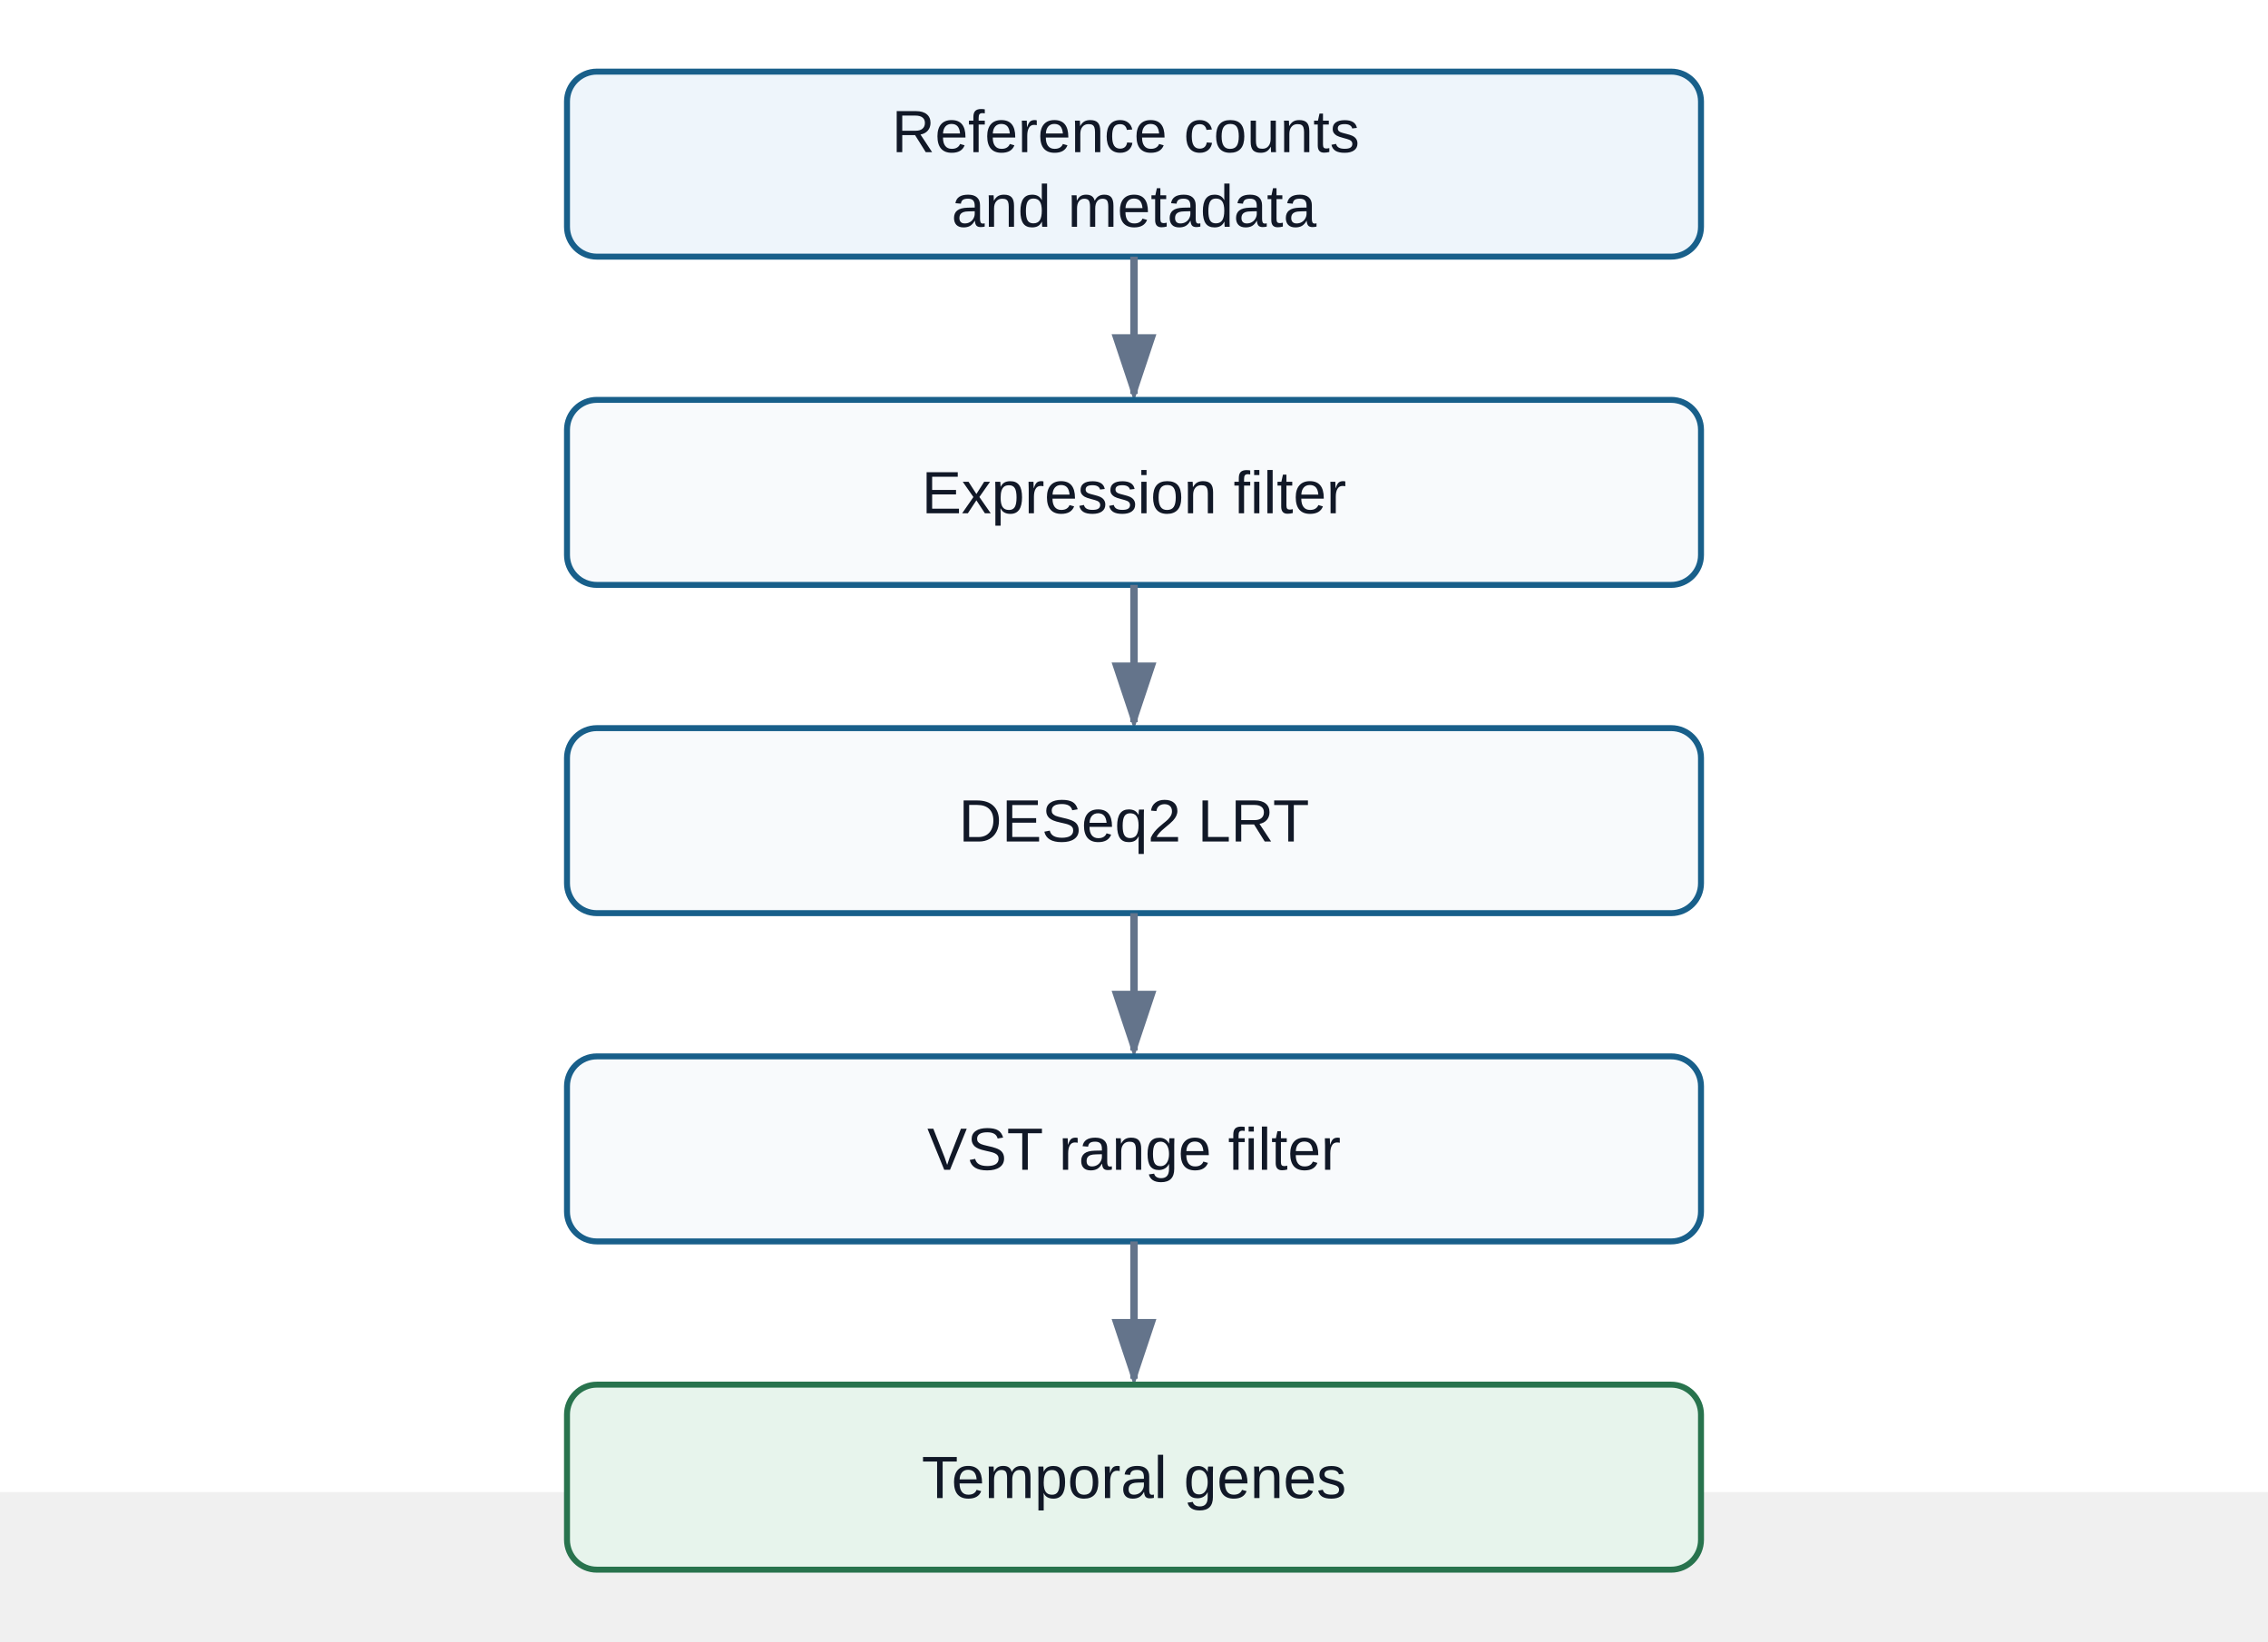
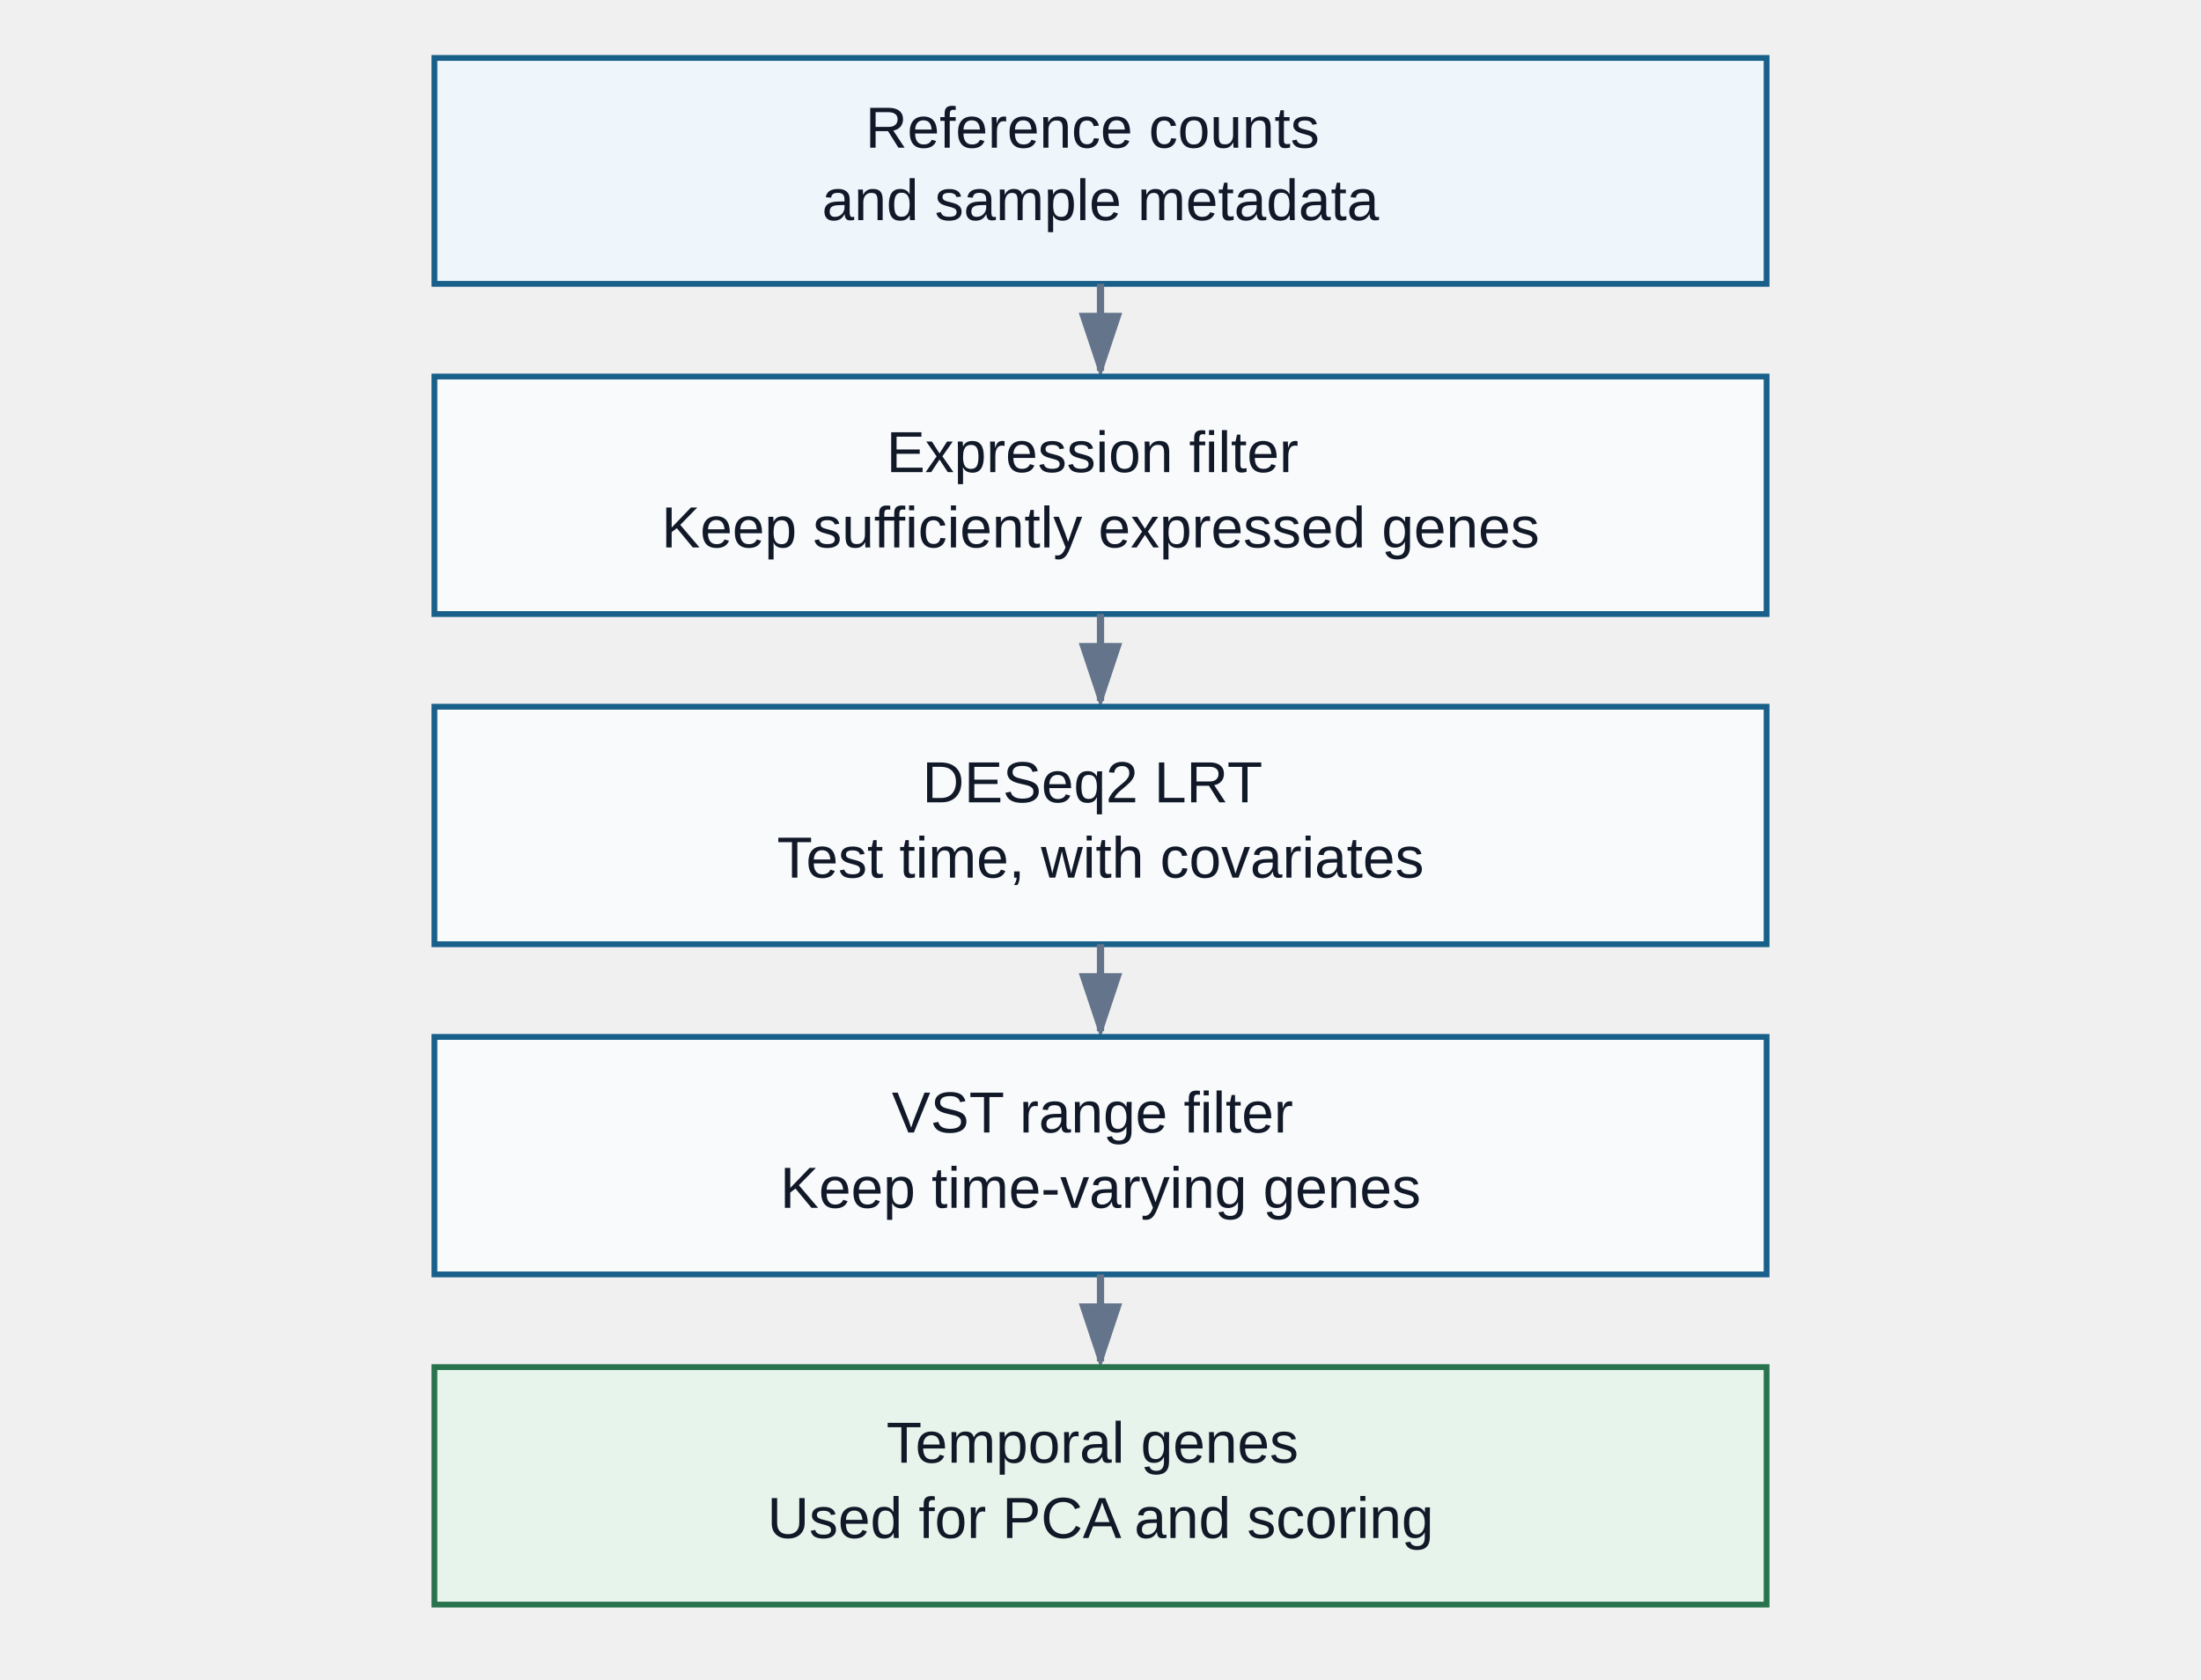
- <svg xmlns="http://www.w3.org/2000/svg" width="760" height="550" viewBox="0 0 760 550" role="img" aria-labelledby="title desc">
+ <svg xmlns="http://www.w3.org/2000/svg" width="760" height="580" viewBox="0 0 760 580" role="img" aria-labelledby="title desc">
  <defs>
    <marker id="arrow" markerWidth="10" markerHeight="10" refX="8" refY="3" orient="auto" markerUnits="strokeWidth">
      <path d="M0,0 L0,6 L9,3 z" fill="#64748b" />
    </marker>
  </defs>
-   <rect width="760" height="500" fill="#ffffff" />
  <g font-family="Arial, Helvetica, sans-serif" font-size="20" text-anchor="middle">
-     <rect x="190" y="24" width="380" height="62" rx="10" fill="#eef5fb" stroke="#185f8a" stroke-width="2" />
+     <rect x="150" y="20" width="460" height="78" fill="#eef5fb" stroke="#185f8a" stroke-width="2" />
    <text x="380" y="51" fill="#111827">
      <tspan x="380" dy="0">Reference counts</tspan>
-       <tspan x="380" dy="25">and metadata</tspan>
+       <tspan x="380" dy="25">and sample metadata</tspan>
    </text>
-     <line x1="380" y1="86" x2="380" y2="132" stroke="#64748b" stroke-width="2.5" marker-end="url(#arrow)" />
-     <rect x="190" y="134" width="380" height="62" rx="10" fill="#f8fafc" stroke="#185f8a" stroke-width="2" />
-     <text x="380" y="172" fill="#111827">Expression filter</text>
-     <line x1="380" y1="196" x2="380" y2="242" stroke="#64748b" stroke-width="2.5" marker-end="url(#arrow)" />
-     <rect x="190" y="244" width="380" height="62" rx="10" fill="#f8fafc" stroke="#185f8a" stroke-width="2" />
-     <text x="380" y="282" fill="#111827">DESeq2 LRT</text>
-     <line x1="380" y1="306" x2="380" y2="352" stroke="#64748b" stroke-width="2.5" marker-end="url(#arrow)" />
-     <rect x="190" y="354" width="380" height="62" rx="10" fill="#f8fafc" stroke="#185f8a" stroke-width="2" />
-     <text x="380" y="392" fill="#111827">VST range filter</text>
-     <line x1="380" y1="416" x2="380" y2="462" stroke="#64748b" stroke-width="2.5" marker-end="url(#arrow)" />
-     <rect x="190" y="464" width="380" height="62" rx="10" fill="#e7f4ec" stroke="#28734d" stroke-width="2" />
-     <text x="380" y="502" fill="#111827">Temporal genes</text>
+     <line x1="380" y1="98" x2="380" y2="128" stroke="#64748b" stroke-width="2.5" marker-end="url(#arrow)" />
+     <rect x="150" y="130" width="460" height="82" fill="#f8fafc" stroke="#185f8a" stroke-width="2" />
+     <text x="380" y="163" fill="#111827">
+       <tspan x="380" dy="0">Expression filter</tspan>
+       <tspan x="380" dy="26">Keep sufficiently expressed genes</tspan>
+     </text>
+     <line x1="380" y1="212" x2="380" y2="242" stroke="#64748b" stroke-width="2.5" marker-end="url(#arrow)" />
+     <rect x="150" y="244" width="460" height="82" fill="#f8fafc" stroke="#185f8a" stroke-width="2" />
+     <text x="380" y="277" fill="#111827">
+       <tspan x="380" dy="0">DESeq2 LRT</tspan>
+       <tspan x="380" dy="26">Test time, with covariates</tspan>
+     </text>
+     <line x1="380" y1="326" x2="380" y2="356" stroke="#64748b" stroke-width="2.5" marker-end="url(#arrow)" />
+     <rect x="150" y="358" width="460" height="82" fill="#f8fafc" stroke="#185f8a" stroke-width="2" />
+     <text x="380" y="391" fill="#111827">
+       <tspan x="380" dy="0">VST range filter</tspan>
+       <tspan x="380" dy="26">Keep time-varying genes</tspan>
+     </text>
+     <line x1="380" y1="440" x2="380" y2="470" stroke="#64748b" stroke-width="2.5" marker-end="url(#arrow)" />
+     <rect x="150" y="472" width="460" height="82" fill="#e7f4ec" stroke="#28734d" stroke-width="2" />
+     <text x="380" y="505" fill="#111827">
+       <tspan x="380" dy="0">Temporal genes</tspan>
+       <tspan x="380" dy="26">Used for PCA and scoring</tspan>
+     </text>
  </g>
</svg>
